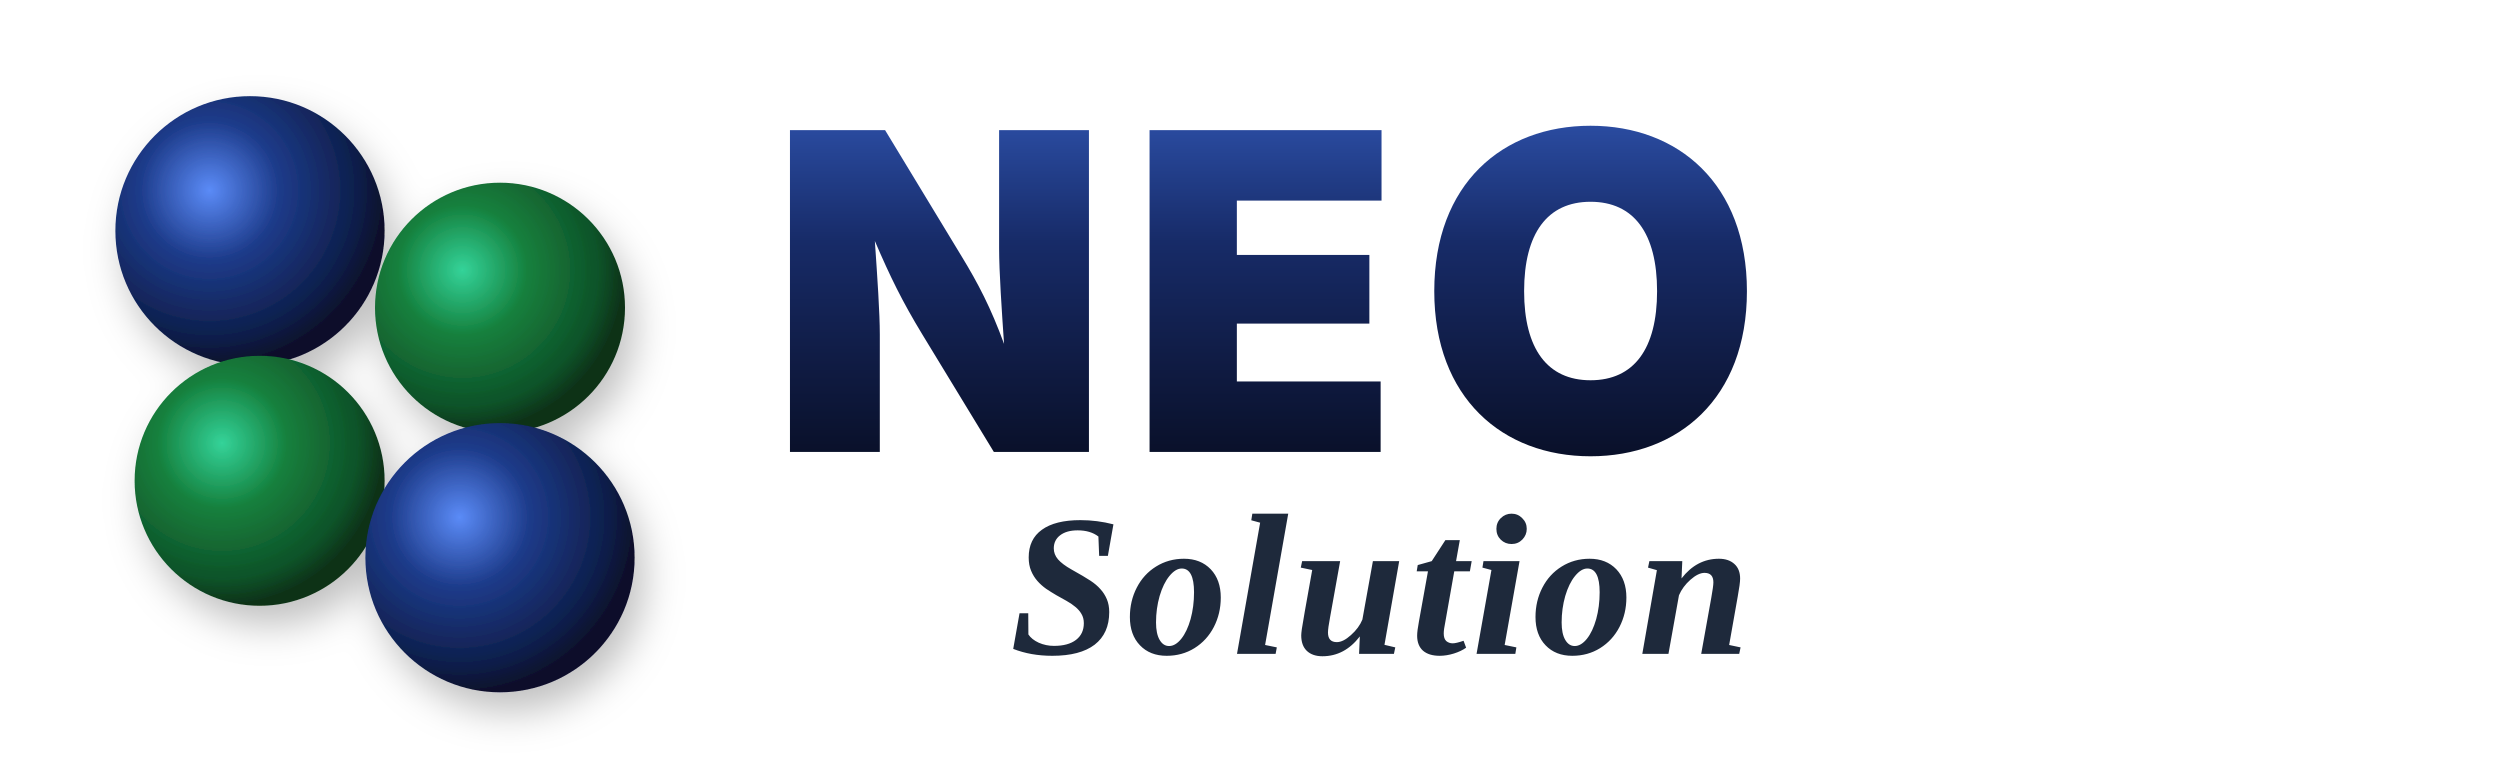
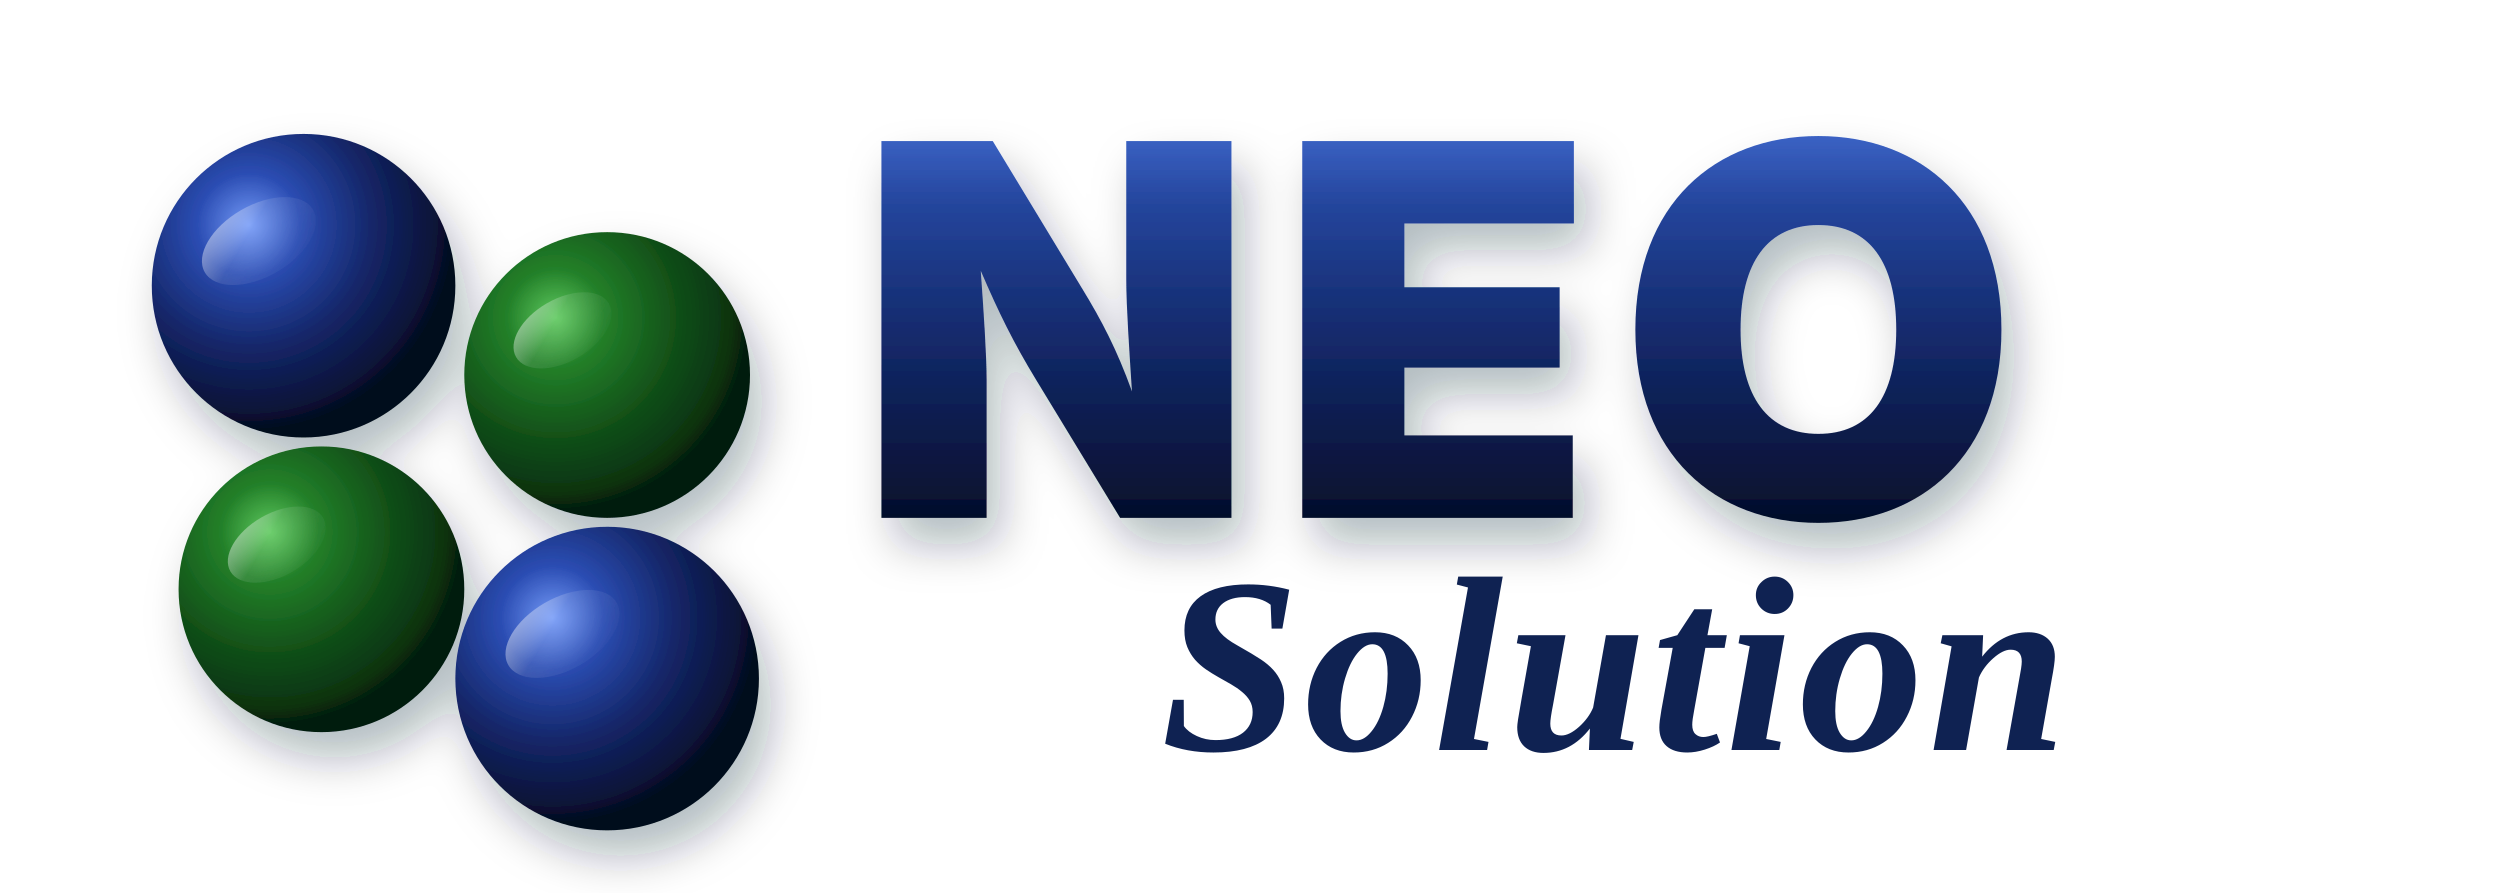
- <svg xmlns="http://www.w3.org/2000/svg" viewBox="0 0 260 80" width="100%" height="100%">
+ <svg xmlns="http://www.w3.org/2000/svg" viewBox="0 0 280 100" width="100%" height="100%">
  <defs>
-     <radialGradient id="blueSphere" cx="35%" cy="35%" r="65%">
-       <stop offset="0%" stop-color="#5b8bf7" />
-       <stop offset="40%" stop-color="#1d3b8a" />
-       <stop offset="85%" stop-color="#0e1e4a" />
-       <stop offset="100%" stop-color="#08102b" />
+     <radialGradient id="neoBlueSphere" cx="32%" cy="30%" r="68%">
+       <stop offset="0%" stop-color="#7399f7" />
+       <stop offset="25%" stop-color="#2b4db3" />
+       <stop offset="60%" stop-color="#142668" />
+       <stop offset="90%" stop-color="#091338" />
+       <stop offset="100%" stop-color="#04091c" />
    </radialGradient>
-     <radialGradient id="greenSphere" cx="35%" cy="35%" r="65%">
-       <stop offset="0%" stop-color="#34d399" />
-       <stop offset="40%" stop-color="#15803d" />
-       <stop offset="85%" stop-color="#0f5128" />
-       <stop offset="100%" stop-color="#093118" />
+     <radialGradient id="neoGreenSphere" cx="32%" cy="30%" r="68%">
+       <stop offset="0%" stop-color="#5ec95e" />
+       <stop offset="25%" stop-color="#238029" />
+       <stop offset="60%" stop-color="#125219" />
+       <stop offset="90%" stop-color="#0a3310" />
+       <stop offset="100%" stop-color="#041a08" />
    </radialGradient>
-     <linearGradient id="neoGrad" x1="0%" y1="0%" x2="0%" y2="100%">
-       <stop offset="0%" stop-color="#2a4ba0" />
-       <stop offset="35%" stop-color="#172b68" />
-       <stop offset="70%" stop-color="#101c45" />
-       <stop offset="100%" stop-color="#091029" />
+     <linearGradient id="neoTextGrad" x1="0%" y1="0%" x2="0%" y2="100%">
+       <stop offset="0%" stop-color="#3b62c4" />
+       <stop offset="18%" stop-color="#24459c" />
+       <stop offset="50%" stop-color="#142b6e" />
+       <stop offset="80%" stop-color="#0a1945" />
+       <stop offset="100%" stop-color="#050e29" />
    </linearGradient>
-     <filter id="sphereShadow" x="-20%" y="-20%" width="140%" height="140%">
-       <feDropShadow dx="1" dy="2" stdDeviation="2" flood-opacity="0.25" />
+     <linearGradient id="specularGlow" x1="0%" y1="0%" x2="100%" y2="100%">
+       <stop offset="0%" stop-color="#ffffff" stop-opacity="0.6" />
+       <stop offset="40%" stop-color="#ffffff" stop-opacity="0.1" />
+       <stop offset="100%" stop-color="#ffffff" stop-opacity="0" />
+     </linearGradient>
+     <filter id="neoLogoShadow" x="-20%" y="-20%" width="140%" height="140%">
+       <feDropShadow dx="1.5" dy="3" stdDeviation="2.5" flood-color="#0a1535" flood-opacity="0.3" />
    </filter>
  </defs>
-   <g transform="translate(4, 2)" filter="url(#sphereShadow)">
-     <circle cx="22" cy="22" r="14" fill="url(#blueSphere)" />
-     <circle cx="48" cy="30" r="13" fill="url(#greenSphere)" />
-     <circle cx="23" cy="48" r="13" fill="url(#greenSphere)" />
-     <circle cx="48" cy="56" r="14" fill="url(#blueSphere)" />
+   <g transform="translate(6, 4)" filter="url(#neoLogoShadow)">
+     <circle cx="28" cy="28" r="17" fill="url(#neoBlueSphere)" />
+     <ellipse cx="23" cy="23" rx="7" ry="4" fill="url(#specularGlow)" transform="rotate(-30 23 23)" />
+     <circle cx="62" cy="38" r="16" fill="url(#neoGreenSphere)" />
+     <ellipse cx="57" cy="33" rx="6" ry="3.5" fill="url(#specularGlow)" transform="rotate(-30 57 33)" />
+     <circle cx="30" cy="62" r="16" fill="url(#neoGreenSphere)" />
+     <ellipse cx="25" cy="57" rx="6" ry="3.5" fill="url(#specularGlow)" transform="rotate(-30 25 57)" />
+     <circle cx="62" cy="72" r="17" fill="url(#neoBlueSphere)" />
+     <ellipse cx="57" cy="67" rx="7" ry="4" fill="url(#specularGlow)" transform="rotate(-30 57 67)" />
  </g>
-   <text x="80" y="47" font-family="-apple-system, BlinkMacSystemFont, 'Segoe UI', Impact, Arial Black, sans-serif" font-size="46" font-weight="900" letter-spacing="2" fill="url(#neoGrad)">NEO</text>
-   <text x="105" y="68" font-family="'Playfair Display', Georgia, 'Times New Roman', serif" font-size="21" font-style="italic" font-weight="600" letter-spacing="0.5" fill="#1e293b">Solution</text>
+   <g filter="url(#neoLogoShadow)">
+     <text x="96" y="58" font-family="'Impact', 'Arial Black', -apple-system, BlinkMacSystemFont, 'Segoe UI', sans-serif" font-size="58" font-weight="900" letter-spacing="2.5" fill="url(#neoTextGrad)">NEO</text>
+   </g>
+   <text x="130" y="84" font-family="'Playfair Display', 'Georgia', 'Times New Roman', serif" font-size="28" font-style="italic" font-weight="600" letter-spacing="0.5" fill="#0f2252">Solution</text>
</svg>
